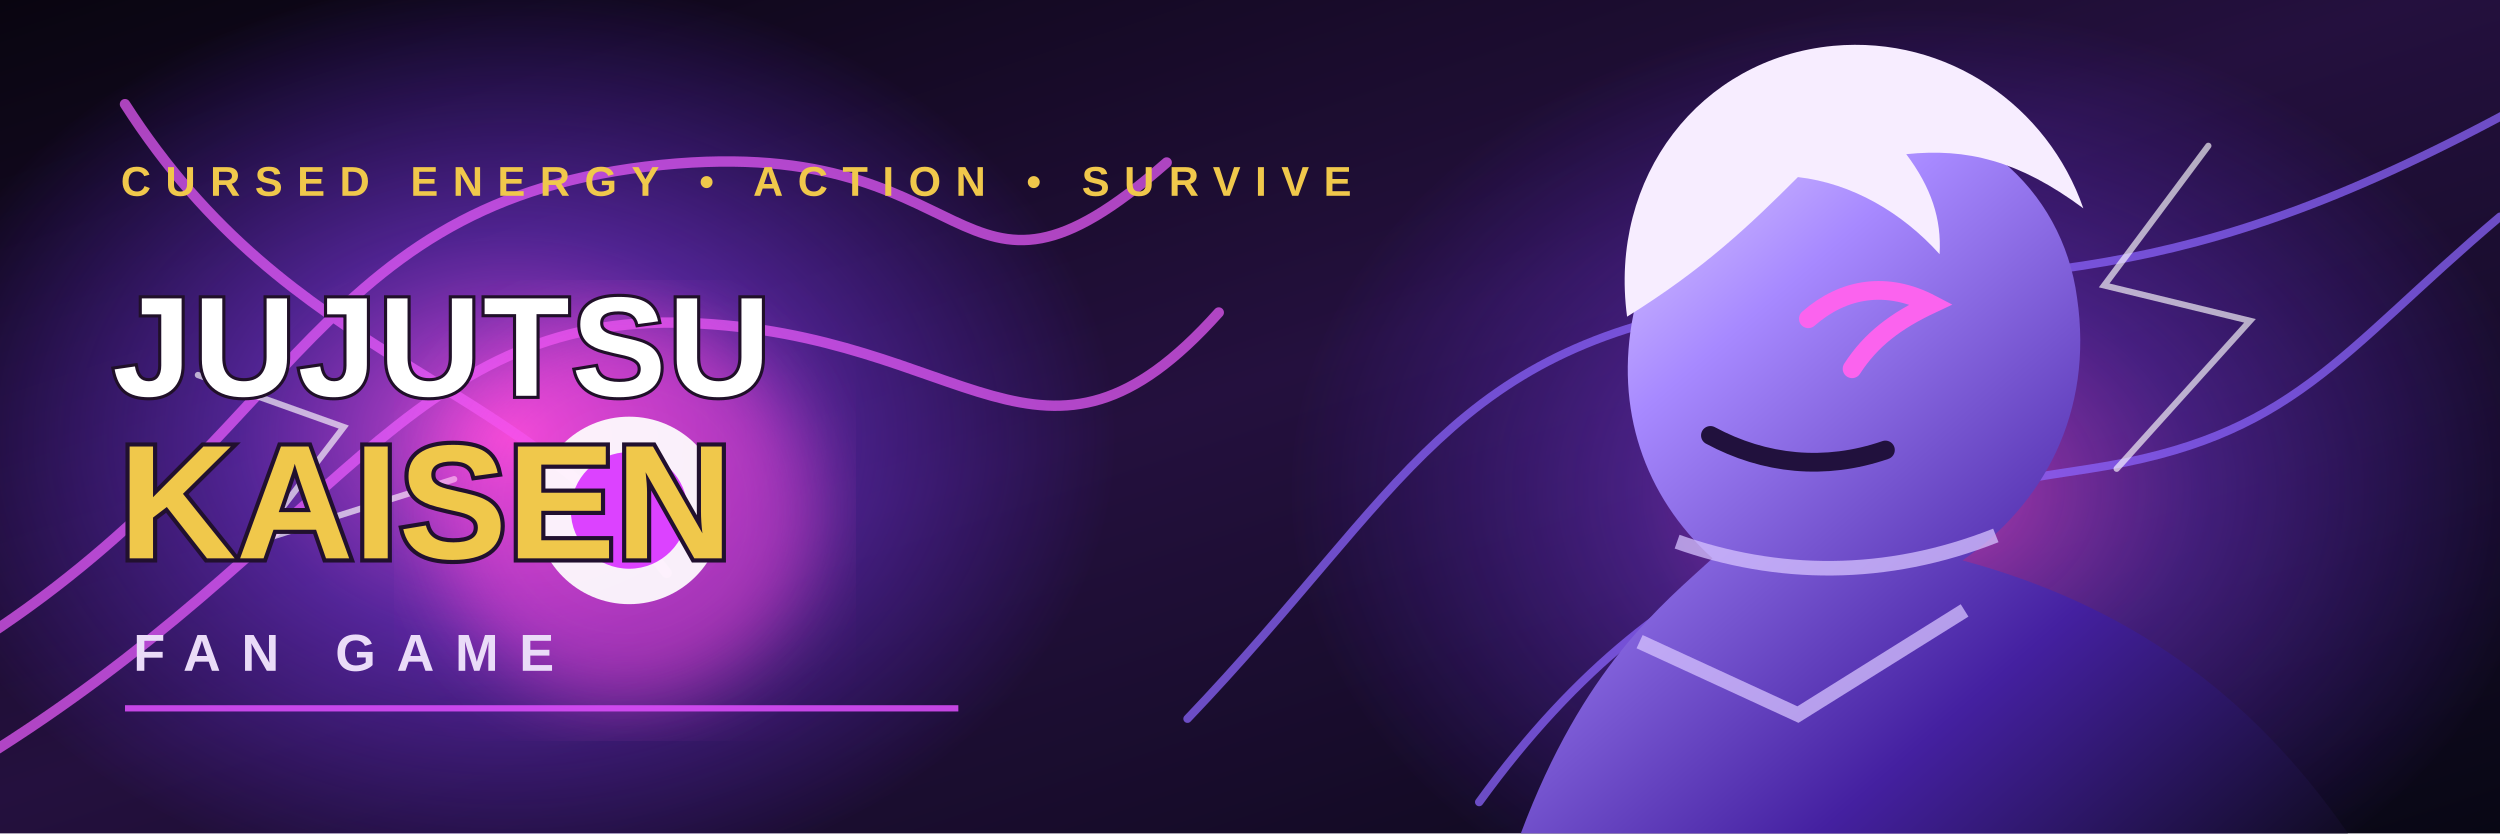
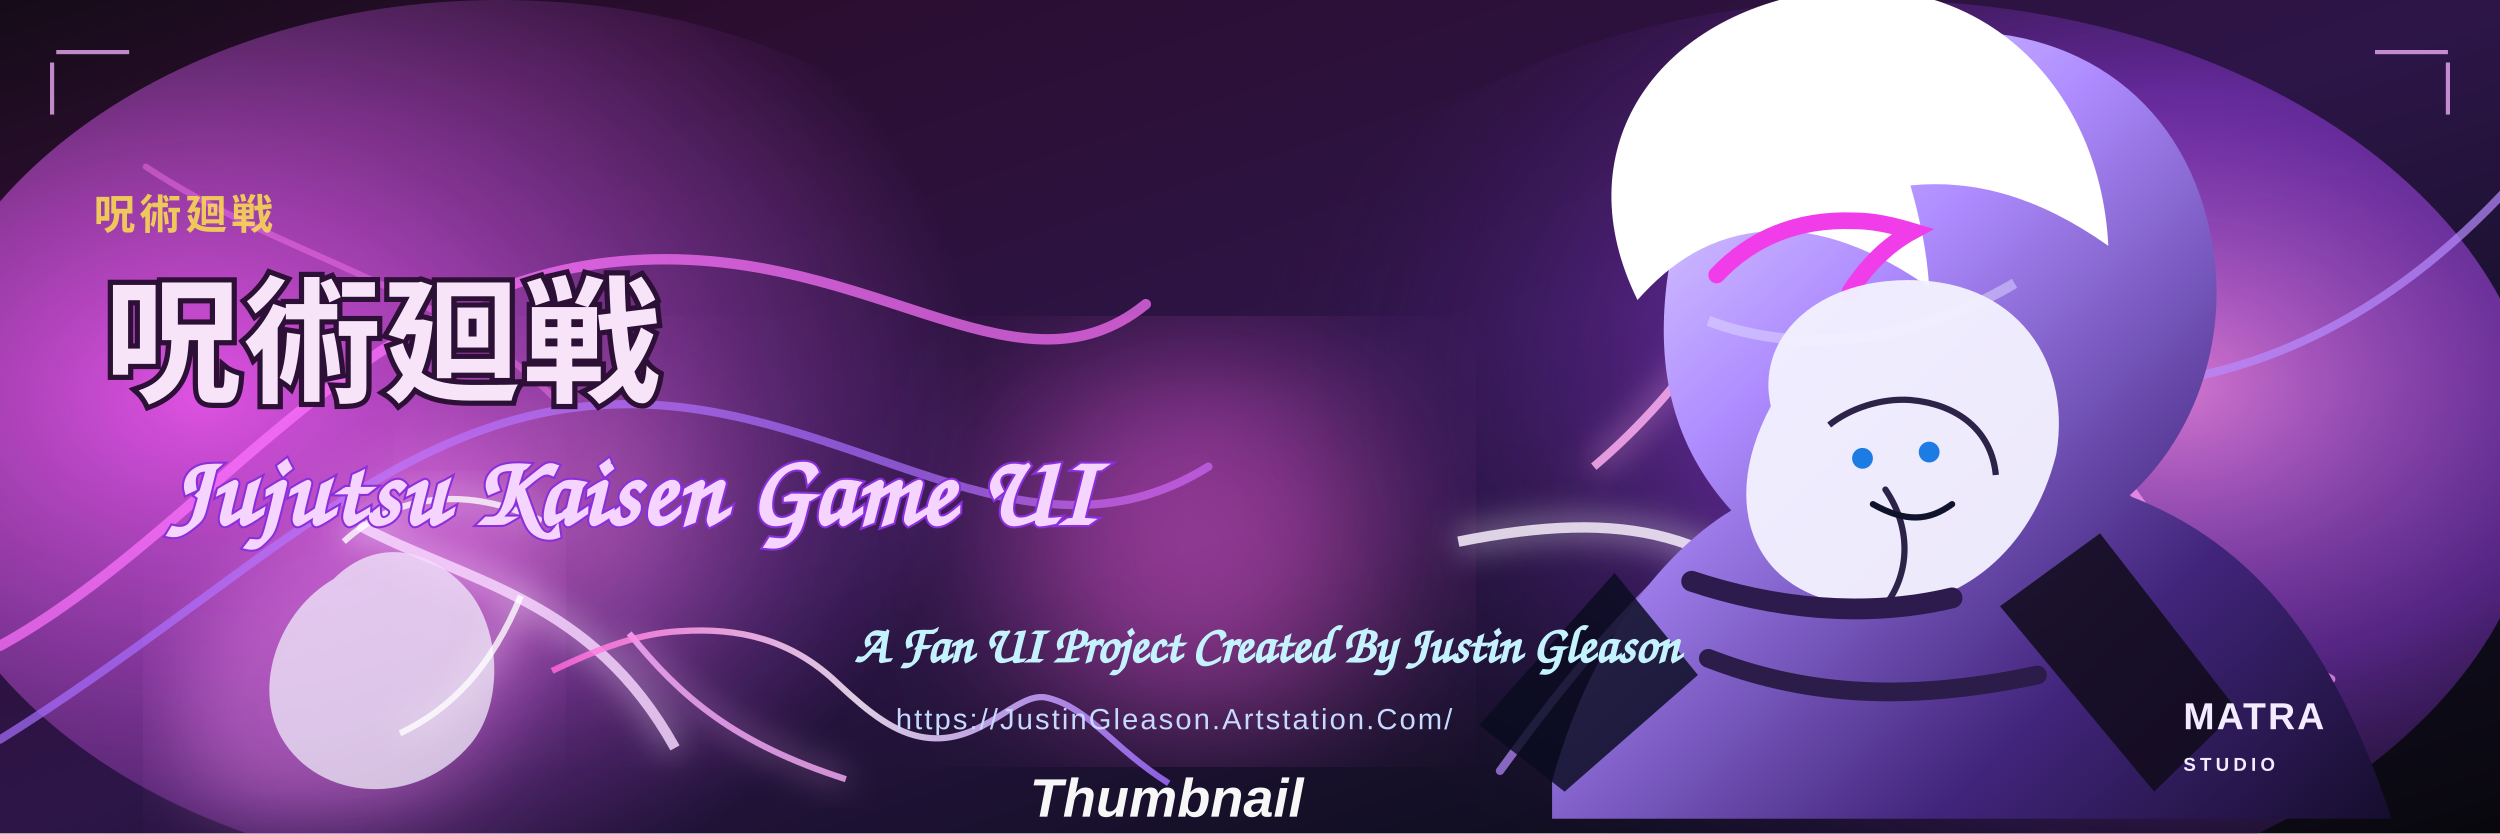
<svg xmlns="http://www.w3.org/2000/svg" width="1200" height="400" viewBox="0 0 1200 400" role="img" aria-labelledby="title desc">
  <defs>
    <linearGradient id="bg" x1="0" y1="0" x2="1" y2="1">
-       <stop stop-color="#090510" />
-       <stop offset=".48" stop-color="#24103e" />
-       <stop offset="1" stop-color="#080714" />
+       <stop offset="0" stop-color="#150c18" />
+       <stop offset="0.15" stop-color="#2b0d2f" />
+       <stop offset="0.5" stop-color="#2d1548" />
+       <stop offset="0.78" stop-color="#120f24" />
+       <stop offset="1" stop-color="#09070d" />
    </linearGradient>
-     <radialGradient id="glow">
-       <stop stop-color="#ff52e5" stop-opacity=".9" />
-       <stop offset=".45" stop-color="#8b3dff" stop-opacity=".48" />
-       <stop offset="1" stop-color="#6c2cff" stop-opacity="0" />
+     <radialGradient id="auraL" cx="0.25" cy="0.45" r="0.65">
+       <stop offset="0" stop-color="#fd5cff" stop-opacity="0.95" />
+       <stop offset="0.4" stop-color="#e75dfb" stop-opacity="0.6" />
+       <stop offset="1" stop-color="#d15fff" stop-opacity="0" />
    </radialGradient>
-     <linearGradient id="robe" x1="0" y1="0" x2="1" y2="1">
-       <stop stop-color="#f4eaff" />
-       <stop offset=".28" stop-color="#a789ff" />
-       <stop offset=".68" stop-color="#4420a0" />
-       <stop offset="1" stop-color="#100b22" />
+     <radialGradient id="auraR" cx="0.72" cy="0.42" r="0.7">
+       <stop offset="0" stop-color="#ff8ef5" stop-opacity="0.9" />
+       <stop offset="0.45" stop-color="#a843ff" stop-opacity="0.5" />
+       <stop offset="1" stop-color="#220f3d" stop-opacity="0" />
+     </radialGradient>
+     <linearGradient id="coat" x1="0" x2="1" y1="0" y2="1">
+       <stop offset="0" stop-color="#f5f2ff" />
+       <stop offset="0.35" stop-color="#ae8cff" />
+       <stop offset="0.72" stop-color="#42257c" />
+       <stop offset="1" stop-color="#150d2d" />
    </linearGradient>
-     <filter id="blur">
-       <feGaussianBlur stdDeviation="18" />
+     <filter id="blur20">
+       <feGaussianBlur stdDeviation="20" />
    </filter>
+     <filter id="blur40">
+       <feGaussianBlur stdDeviation="40" />
+     </filter>
+     <filter id="softGlow">
+       <feGaussianBlur stdDeviation="8" result="b" />
+       <feMerge>
+         <feMergeNode in="b" />
+         <feMergeNode in="SourceGraphic" />
+       </feMerge>
+     </filter>
+     <linearGradient id="lineGlow" x1="0" x2="1">
+       <stop offset="0" stop-color="#ff66d9" />
+       <stop offset="0.5" stop-color="#feeeff" />
+       <stop offset="1" stop-color="#9f6bff" />
+     </linearGradient>
  </defs>
  <rect width="1200" height="400" fill="url(#bg)" />
-   <ellipse cx="245" cy="210" rx="290" ry="220" fill="url(#glow)" />
-   <ellipse cx="920" cy="235" rx="300" ry="230" fill="url(#glow)" opacity=".8" />
-   <g fill="none" stroke-linecap="round">
-     <path d="M-30 320C140 220 145 100 310 80S455 170 560 78M-10 365C160 260 195 150 330 155s170 90 255-5M60 50c80 125 185 128 260 225" stroke="#ed5cff" stroke-width="5" opacity=".7" />
-     <path d="M570 345c105-110 126-180 270-200s207 0 398-110M710 385c94-130 195-145 293-160s119-55 197-121" stroke="#8c65ff" stroke-width="4" opacity=".72" />
-     <path d="M95 180l70 25-42 55 95-30M1060 70l-50 67 70 17-64 71" stroke="#fff" stroke-width="3" opacity=".65" />
+   <g opacity="0.9">
+     <ellipse cx="240" cy="210" rx="285" ry="210" fill="url(#auraL)" />
+     <ellipse cx="900" cy="220" rx="320" ry="220" fill="url(#auraR)" />
  </g>
-   <circle cx="300" cy="245" r="92" fill="#ff47dc" opacity=".5" filter="url(#blur)" />
-   <circle cx="302" cy="245" r="45" fill="#fff" opacity=".92" />
-   <circle cx="302" cy="245" r="28" fill="#dc42ff" />
-   <path d="M730 400c30-80 68-110 92-132-33-30-47-72-38-117 10-53 53-92 105-96 56-4 101 35 108 88 8 55-16 99-55 126 78 21 138 63 185 131H730z" fill="url(#robe)" />
-   <path d="M781 152c-9-67 35-124 99-130 55-5 103 29 120 78-31-23-56-29-85-26 12 16 17 31 16 48-18-20-42-34-68-37-23 23-45 44-82 67z" fill="#f7edff" />
-   <path d="M868 153c17-15 38-18 59-7-17 8-29 17-38 31" fill="none" stroke="#fb63ee" stroke-width="9" stroke-linecap="round" />
-   <path d="M821 209c26 14 55 17 84 7" fill="none" stroke="#21113d" stroke-width="9" stroke-linecap="round" />
-   <path d="M805 260c48 17 100 18 153-3M787 308l76 35 80-50" fill="none" stroke="#d5c1ff" stroke-width="7" opacity=".75" />
-   <text x="58" y="94" fill="#f0c84b" font-family="Arial,sans-serif" font-size="20" font-weight="700" letter-spacing="7">CURSED ENERGY • ACTION • SURVIVE</text>
-   <text x="54" y="190" fill="#fff" stroke="#201029" stroke-width="3" paint-order="stroke" font-family="Arial,sans-serif" font-size="68" font-weight="900" letter-spacing="1">JUJUTSU</text>
-   <text x="57" y="268" fill="#f0c84b" stroke="#21102f" stroke-width="4" paint-order="stroke" font-family="Arial,sans-serif" font-size="78" font-weight="900">KAISEN</text>
-   <text x="64" y="322" fill="#eadcf8" font-family="Arial,sans-serif" font-size="25" font-weight="700" letter-spacing="10">FAN GAME</text>
-   <path d="M60 340h400" stroke="#e04fff" stroke-width="3" opacity=".85" />
+   <g fill="none" stroke-linecap="round" stroke-linejoin="round" opacity="0.7">
+     <path d="M0 310C98 256 170 140 292 126s194 72 258 20" stroke="#ff74ff" stroke-width="5" />
+     <path d="M0 355C120 280 192 195 300 194s192 85 280 30" stroke="#a66dff" stroke-width="4" />
+     <path d="M843 80c62 18 111 55 156 120 33 47 61 96 120 126" stroke="#ff9bf5" stroke-width="4" />
+     <path d="M720 370c90-124 159-176 303-185 55-4 120-28 183-97" stroke="#b78cff" stroke-width="4" />
+     <path d="M70 80c66 44 143 57 197 112" stroke="#ff7af2" stroke-width="3" opacity="0.6" />
+     <path d="M900 50c-40 20-75 55-75 95" stroke="#ffb9ff" stroke-width="2.5" />
+   </g>
+   <g filter="url(#blur40)" opacity="0.5">
+     <circle cx="575" cy="260" r="90" fill="#ff5ee9" />
+     <circle cx="280" cy="248" r="48" fill="#ff89e8" />
+   </g>
+   <g opacity="0.9">
+     <path d="M145 258c-52 26-78 90-44 125 31 33 95 25 136-32 22-30 22-90 8-116-17-30-62-40-100 23z" fill="#ff8ffa" opacity="0.42" filter="url(#blur20)" />
+     <path d="M160 278c-26 15-39 51-25 76 18 31 65 34 91 3 15-18 15-52 0-72-18-22-45-28-66-7z" fill="#f6f0ff" opacity="0.82" />
+   </g>
+   <g opacity="0.85" filter="url(#softGlow)">
+     <path d="M765 224c45-38 75-87 100-134" stroke="#ffb0f2" stroke-width="4" fill="none" />
+     <path d="M700 260c80-16 129-6 177 52" stroke="#fbf4ff" stroke-width="5" fill="none" />
+     <path d="M810 272c42 50 72 80 120 94" stroke="#ff9fef" stroke-width="4" fill="none" />
+     <path d="M172 252c53 28 112 35 152 107" stroke="#f8d8ff" stroke-width="5" fill="none" />
+   </g>
+   <g>
+     <path d="M745 375c17-62 50-108 86-130-28-31-36-67-31-109 8-64 59-114 124-120 67-7 123 28 137 96 10 48-6 96-39 126 60 23 98 71 126 155H745z" fill="url(#coat)" />
+     <path d="M786 144c-35-71 7-133 81-147 81-15 141 42 145 121-34-24-65-32-95-29 4 14 8 31 9 49-24-17-52-29-78-27-27 2-46 15-62 33z" fill="#fff" />
+     <path d="M824 132c17-18 39-27 66-26 9 0 18 2 28 5-13 7-23 18-30 29" fill="none" stroke="#f13ce9" stroke-width="8" stroke-linecap="round" />
+     <path d="M820 154c42 16 96 12 147-18" fill="none" stroke="#dfd9ff" stroke-width="5" opacity="0.5" />
+     <path d="M850 195c-7-31 18-56 55-60 60-6 90 36 82 83-12 48-47 72-80 73-62 3-85-44-57-96z" fill="#f3f0ff" opacity="0.96" />
+     <path d="M878 204c10-8 25-13 39-12 23 2 39 15 41 36" fill="none" stroke="#2d2248" stroke-width="3" />
+     <path d="M905 235c13 19 12 42-2 58" fill="none" stroke="#2d2248" stroke-width="3" stroke-linecap="round" />
+     <circle cx="894" cy="220" r="5" fill="#1d7be4" />
+     <circle cx="926" cy="217" r="5" fill="#1d7be4" />
+     <path d="M899 242c16 9 27 8 38 0" fill="none" stroke="#0f132c" stroke-width="3" stroke-linecap="round" />
+     <path d="M812 279c39 13 83 18 125 8" fill="none" stroke="#2d1b4d" stroke-width="10" stroke-linecap="round" />
+     <path d="M820 316c44 17 92 22 158 8" fill="none" stroke="#2b1c4a" stroke-width="9" stroke-linecap="round" />
+     <path d="M775 275l-65 73 41 32 64-56" fill="#090b1e" opacity="0.82" />
+     <path d="M960 291l74 89 40-39-66-85" fill="#100b1a" opacity="0.85" />
+   </g>
+   <g opacity="0.8" filter="url(#softGlow)">
+     <path d="M250 286c-14 34-33 54-58 66" stroke="#ffffff" stroke-width="3" fill="none" />
+     <path d="M260 250c-36-17-70-13-95 10" stroke="#ffffff" stroke-width="3" fill="none" />
+     <path d="M302 304c25 31 51 53 104 70" stroke="#ffb2ff" stroke-width="3" fill="none" />
+   </g>
+   <g>
+     <text x="45" y="110" fill="#f7d752" font-size="20" font-family="'Arial Black', Arial, sans-serif" font-weight="700" letter-spacing="2" opacity="0.9">呪術廻戦</text>
+     <text x="50" y="188" fill="#f7e4f9" font-size="66" font-family="'Arial Black', Arial, sans-serif" font-weight="900" stroke="#2d1036" stroke-width="5" paint-order="stroke" letter-spacing="1">呪術廻戦</text>
+     <text x="80" y="252" fill="#f5d4ff" font-size="48" font-family="'Segoe Print', 'Bradley Hand', cursive" font-weight="700" font-style="italic" letter-spacing="1" stroke="#8b2edc" stroke-width="2" paint-order="stroke">Jujutsu Kaisen Game UI</text>
+   </g>
+   <g>
+     <path d="M265 322c23-11 42-18 61-19 29-2 54 4 76 25 16 15 28 24 42 26 28 4 44-23 59-19 20 5 31 24 58 41" stroke="url(#lineGlow)" stroke-width="3" fill="none" opacity="0.85" />
+     <text x="410" y="318" fill="#c4f3ff" font-size="25" font-family="'Segoe Print', cursive" font-weight="700">A Fan UI Project Created By Justin Gleason</text>
+     <text x="430" y="350" fill="#c7d9ff" font-size="14" font-family="Arial, sans-serif" letter-spacing="1">https://JustinGleason.Artstation.Com/</text>
+     <text x="1048" y="350" fill="#f3ebff" font-size="18" font-family="Arial, sans-serif" font-weight="900" letter-spacing="1">MATRA</text>
+     <text x="1048" y="370" fill="#f3ebff" font-size="9" font-family="Arial, sans-serif" font-weight="700" letter-spacing="2">STUDIO</text>
+   </g>
+   <g>
+     <text x="560" y="392" fill="#f7f7f7" font-size="26" font-family="Arial, sans-serif" font-style="italic" font-weight="700" text-anchor="middle">Thumbnail</text>
+   </g>
+   <g opacity="0.75">
+     <path d="M27 25l35 0" stroke="#f5b4ff" stroke-width="2" />
+     <path d="M25 30l0 25" stroke="#f5b4ff" stroke-width="2" />
+     <path d="M1175 25l-35 0" stroke="#f5b4ff" stroke-width="2" />
+     <path d="M1175 30l0 25" stroke="#f5b4ff" stroke-width="2" />
+   </g>
</svg>
